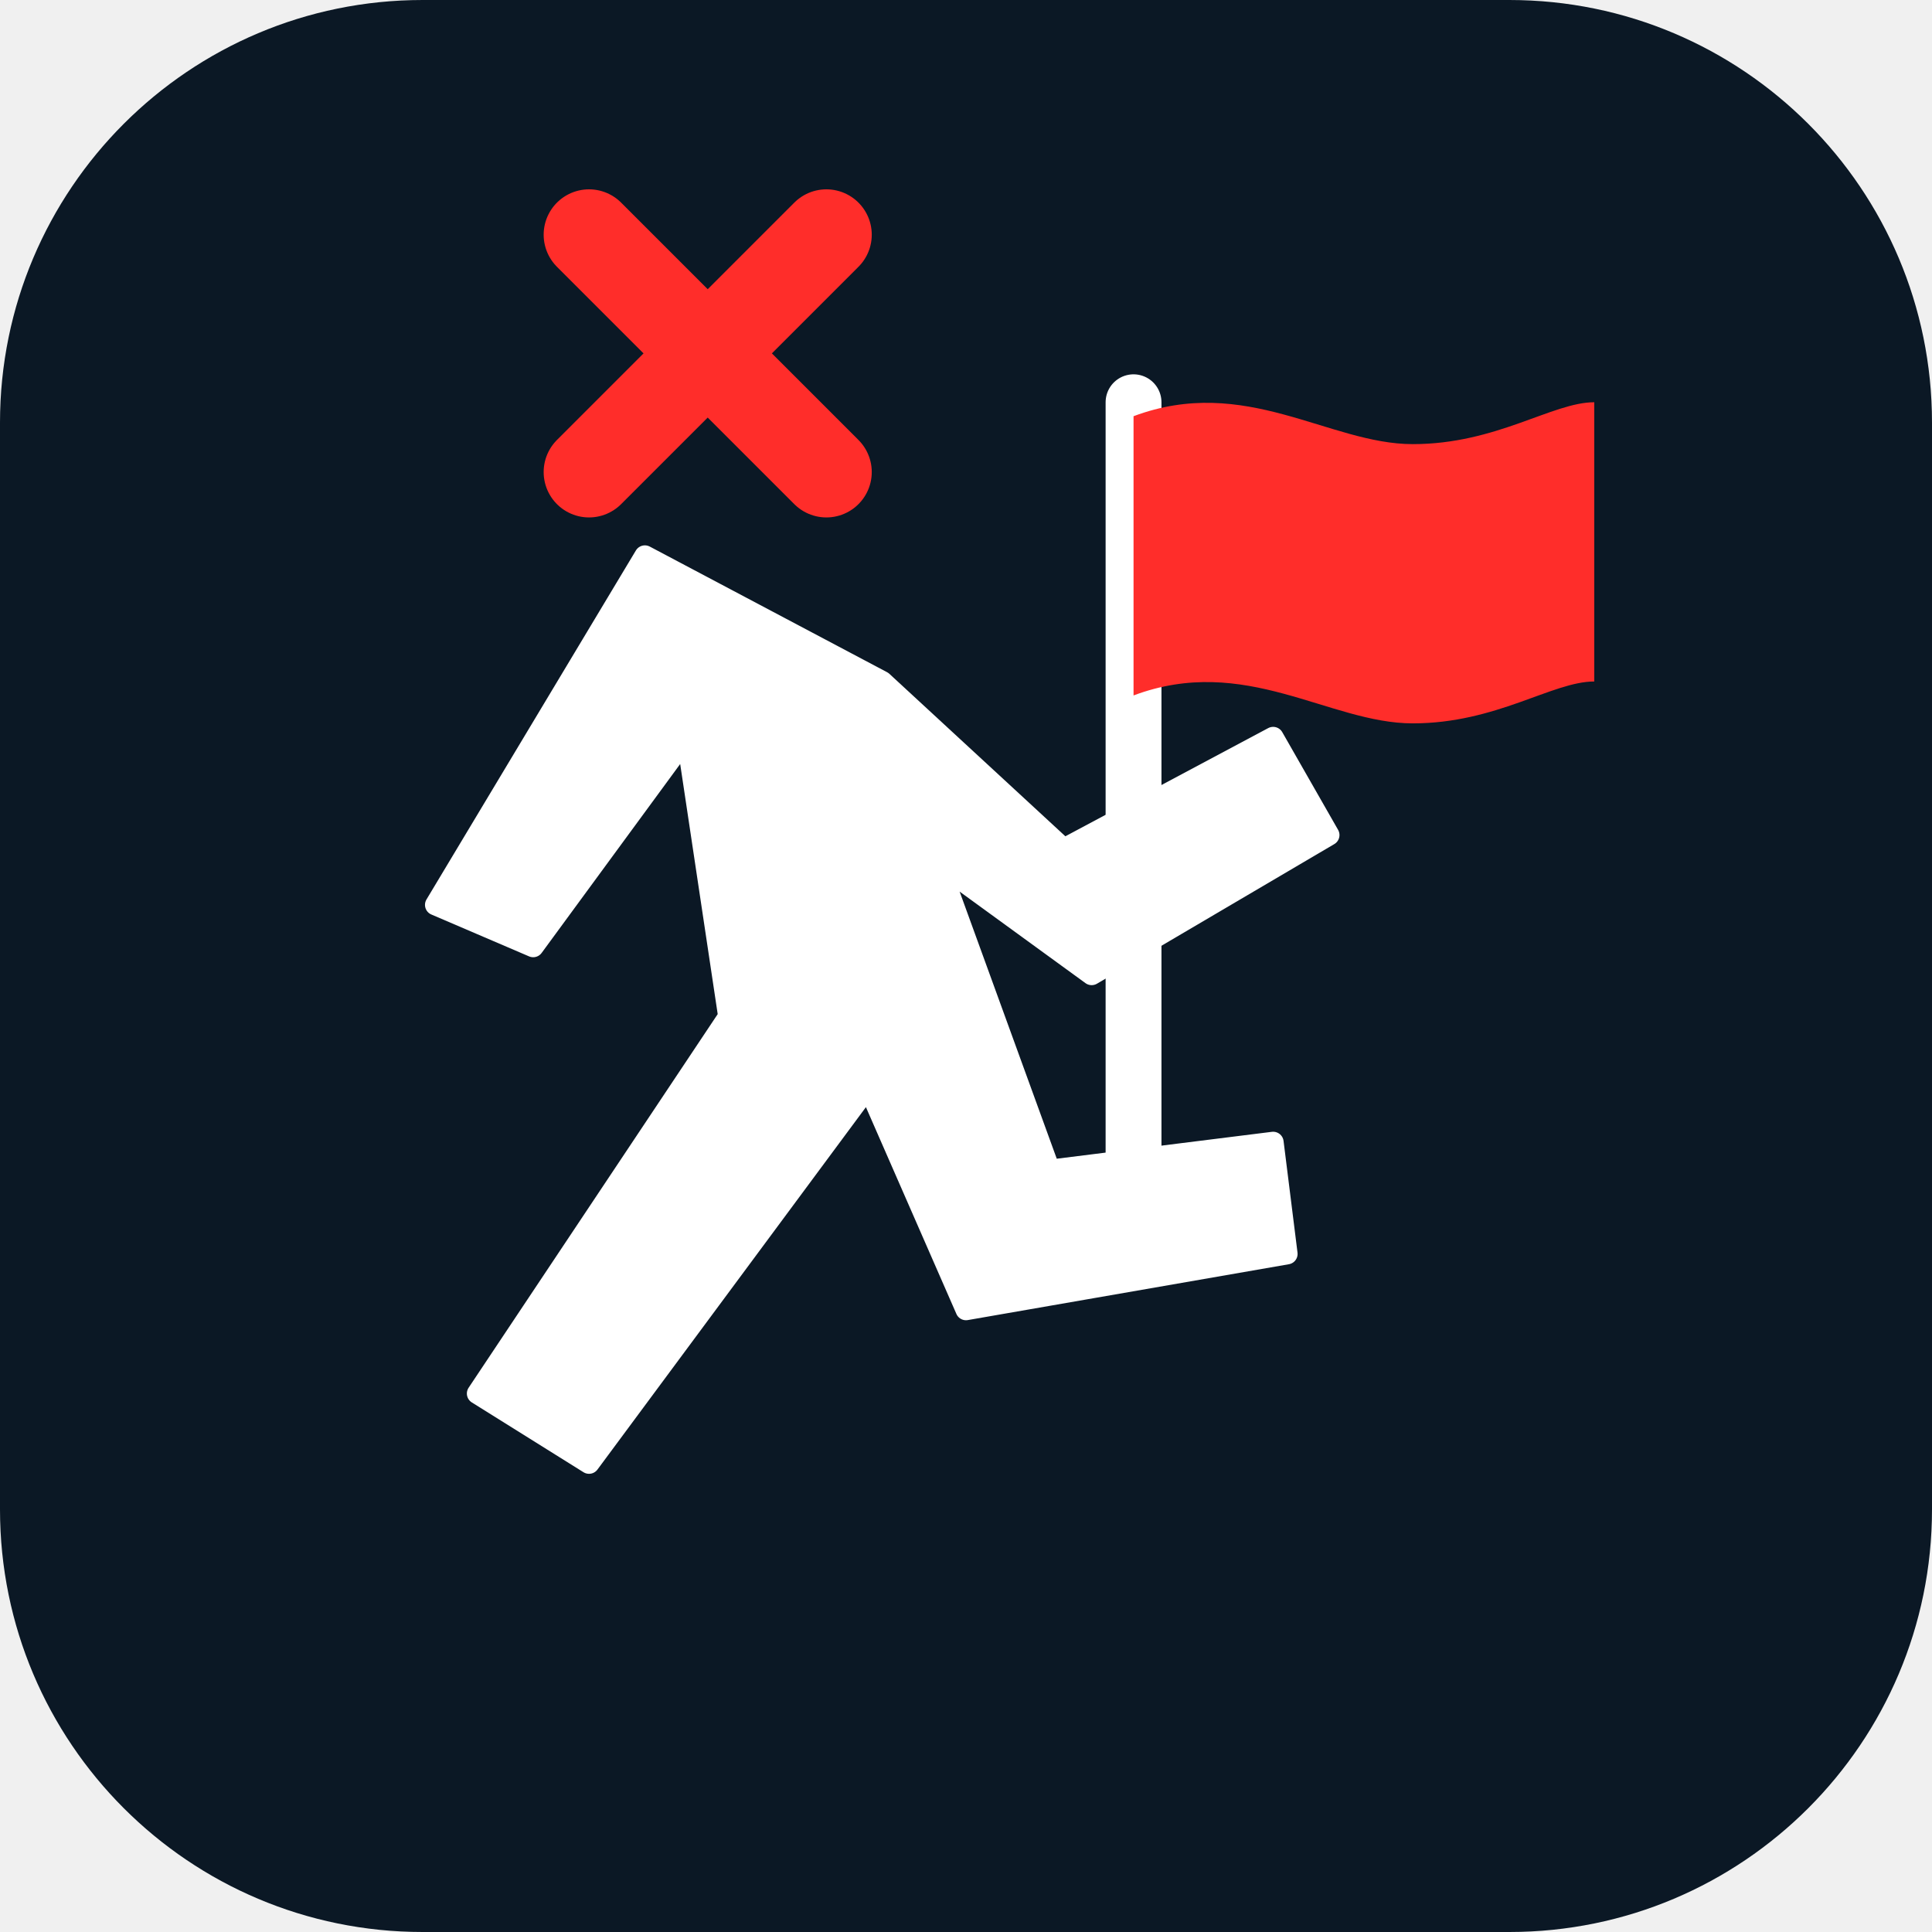
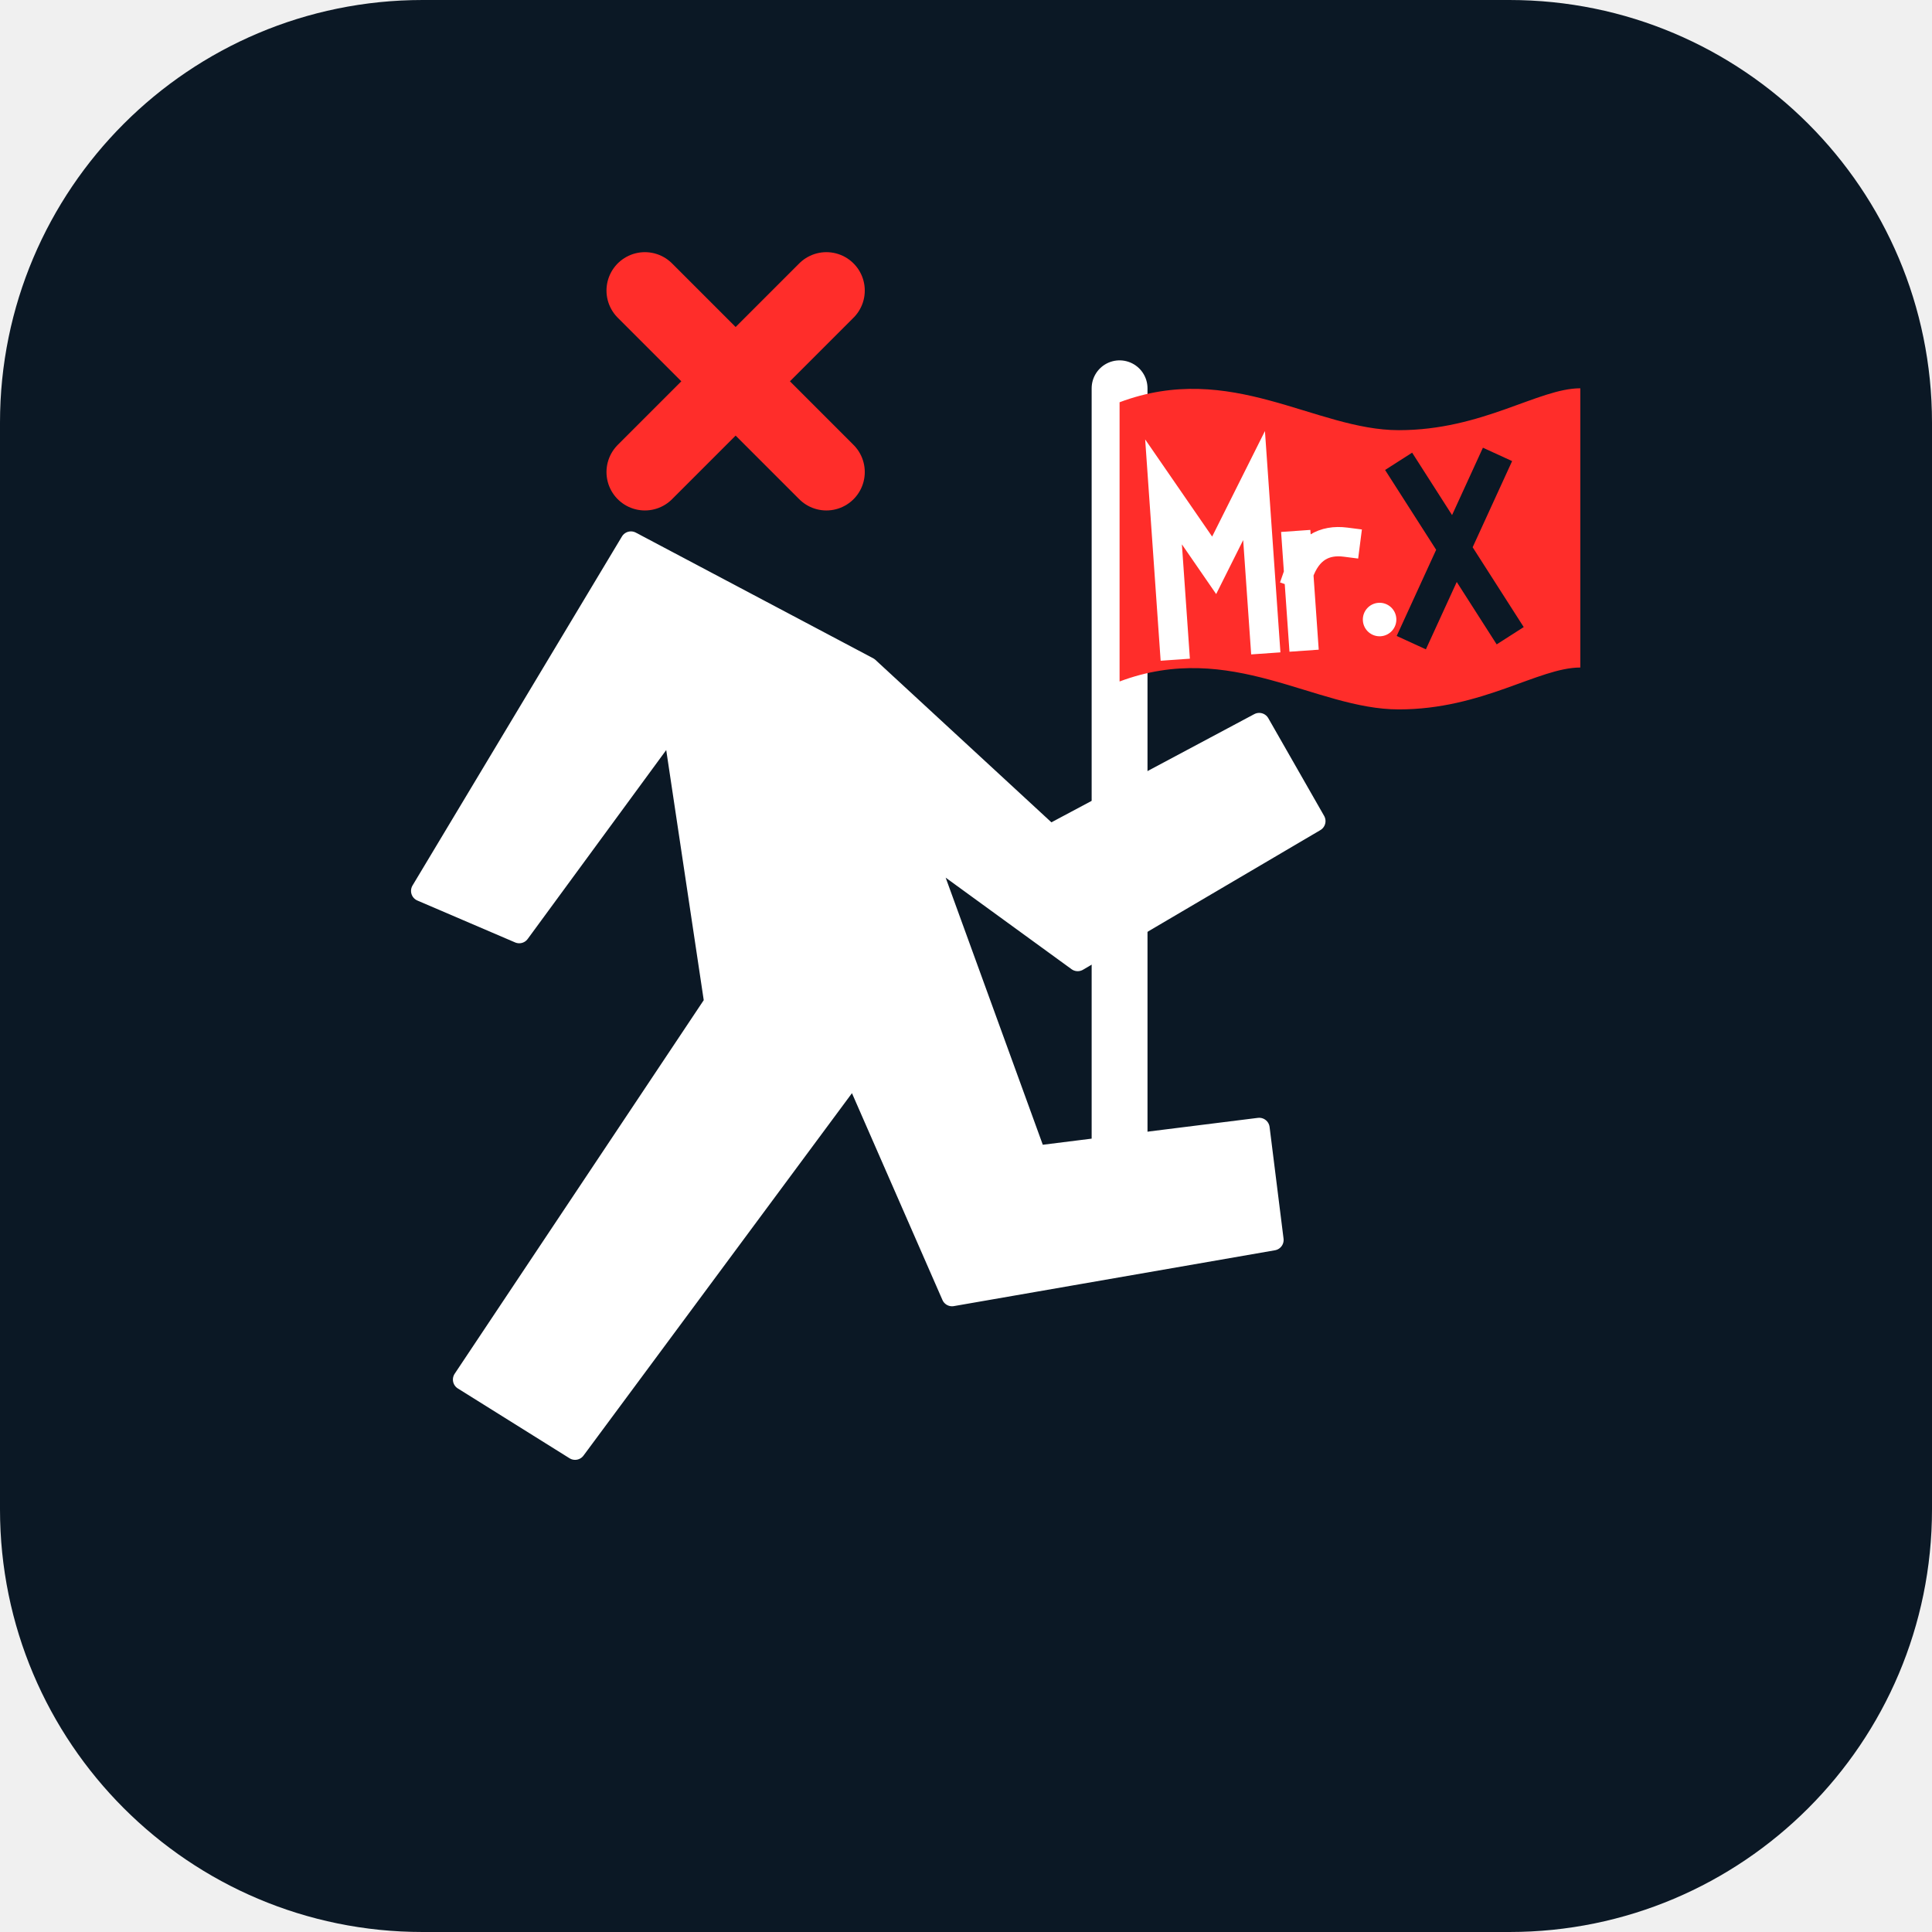
<svg xmlns="http://www.w3.org/2000/svg" viewBox="0 0 512 512">
  <rect width="512" height="512" rx="112" fill="#0b1825" />
-   <g transform="translate(-369.3 -0.7) scale(1.85)">
-     <path d="M284 34l34 34M318 34l-34 34" stroke="#ff2d2a" stroke-width="13" stroke-linecap="round" />
+   <g transform="translate(-373.0 -4.4) scale(1.85)">
+     <path d="M294 44l26 26M320 44l-26 26" stroke="#ff2d2a" stroke-width="11" stroke-linecap="round" />
    <path d="M292 80l-30 50 14 6 22-30 6 40-36 54 16 10 40-54 14 32 46-8-2-16-32 4-16-44 22 16 34-20-8-14-30 16-26-24z" fill="#fff" stroke="#fff" stroke-width="3" stroke-linejoin="round" />
    <path d="M362 58v112" stroke="#fff" stroke-width="8" stroke-linecap="round" />
    <path d="M362 60c16-6 28 4 40 4s20-6 26-6v40c-6 0-14 6-26 6s-24-10-40-4z" fill="#ff2d2a" />
+     <g fill="none" stroke="#fff" stroke-width="4.2" stroke-linecap="square" stroke-linejoin="miter" transform="rotate(-4 395 82)">
+       <path d="M369 93V71l6.5 11 6.5-11v22" />
+       <path d="M387.5 93V80M387.5 84c1.5-3.5 4-4.6 7-4" />
+       <path d="M404 71l12 22M416 71l-12 22" stroke="#0b1825" stroke-width="4.6" />
+     </g>
+     <circle cx="398.6" cy="91.4" r="2.4" fill="#fff" transform="rotate(-4 395 82)" />
  </g>
</svg>
